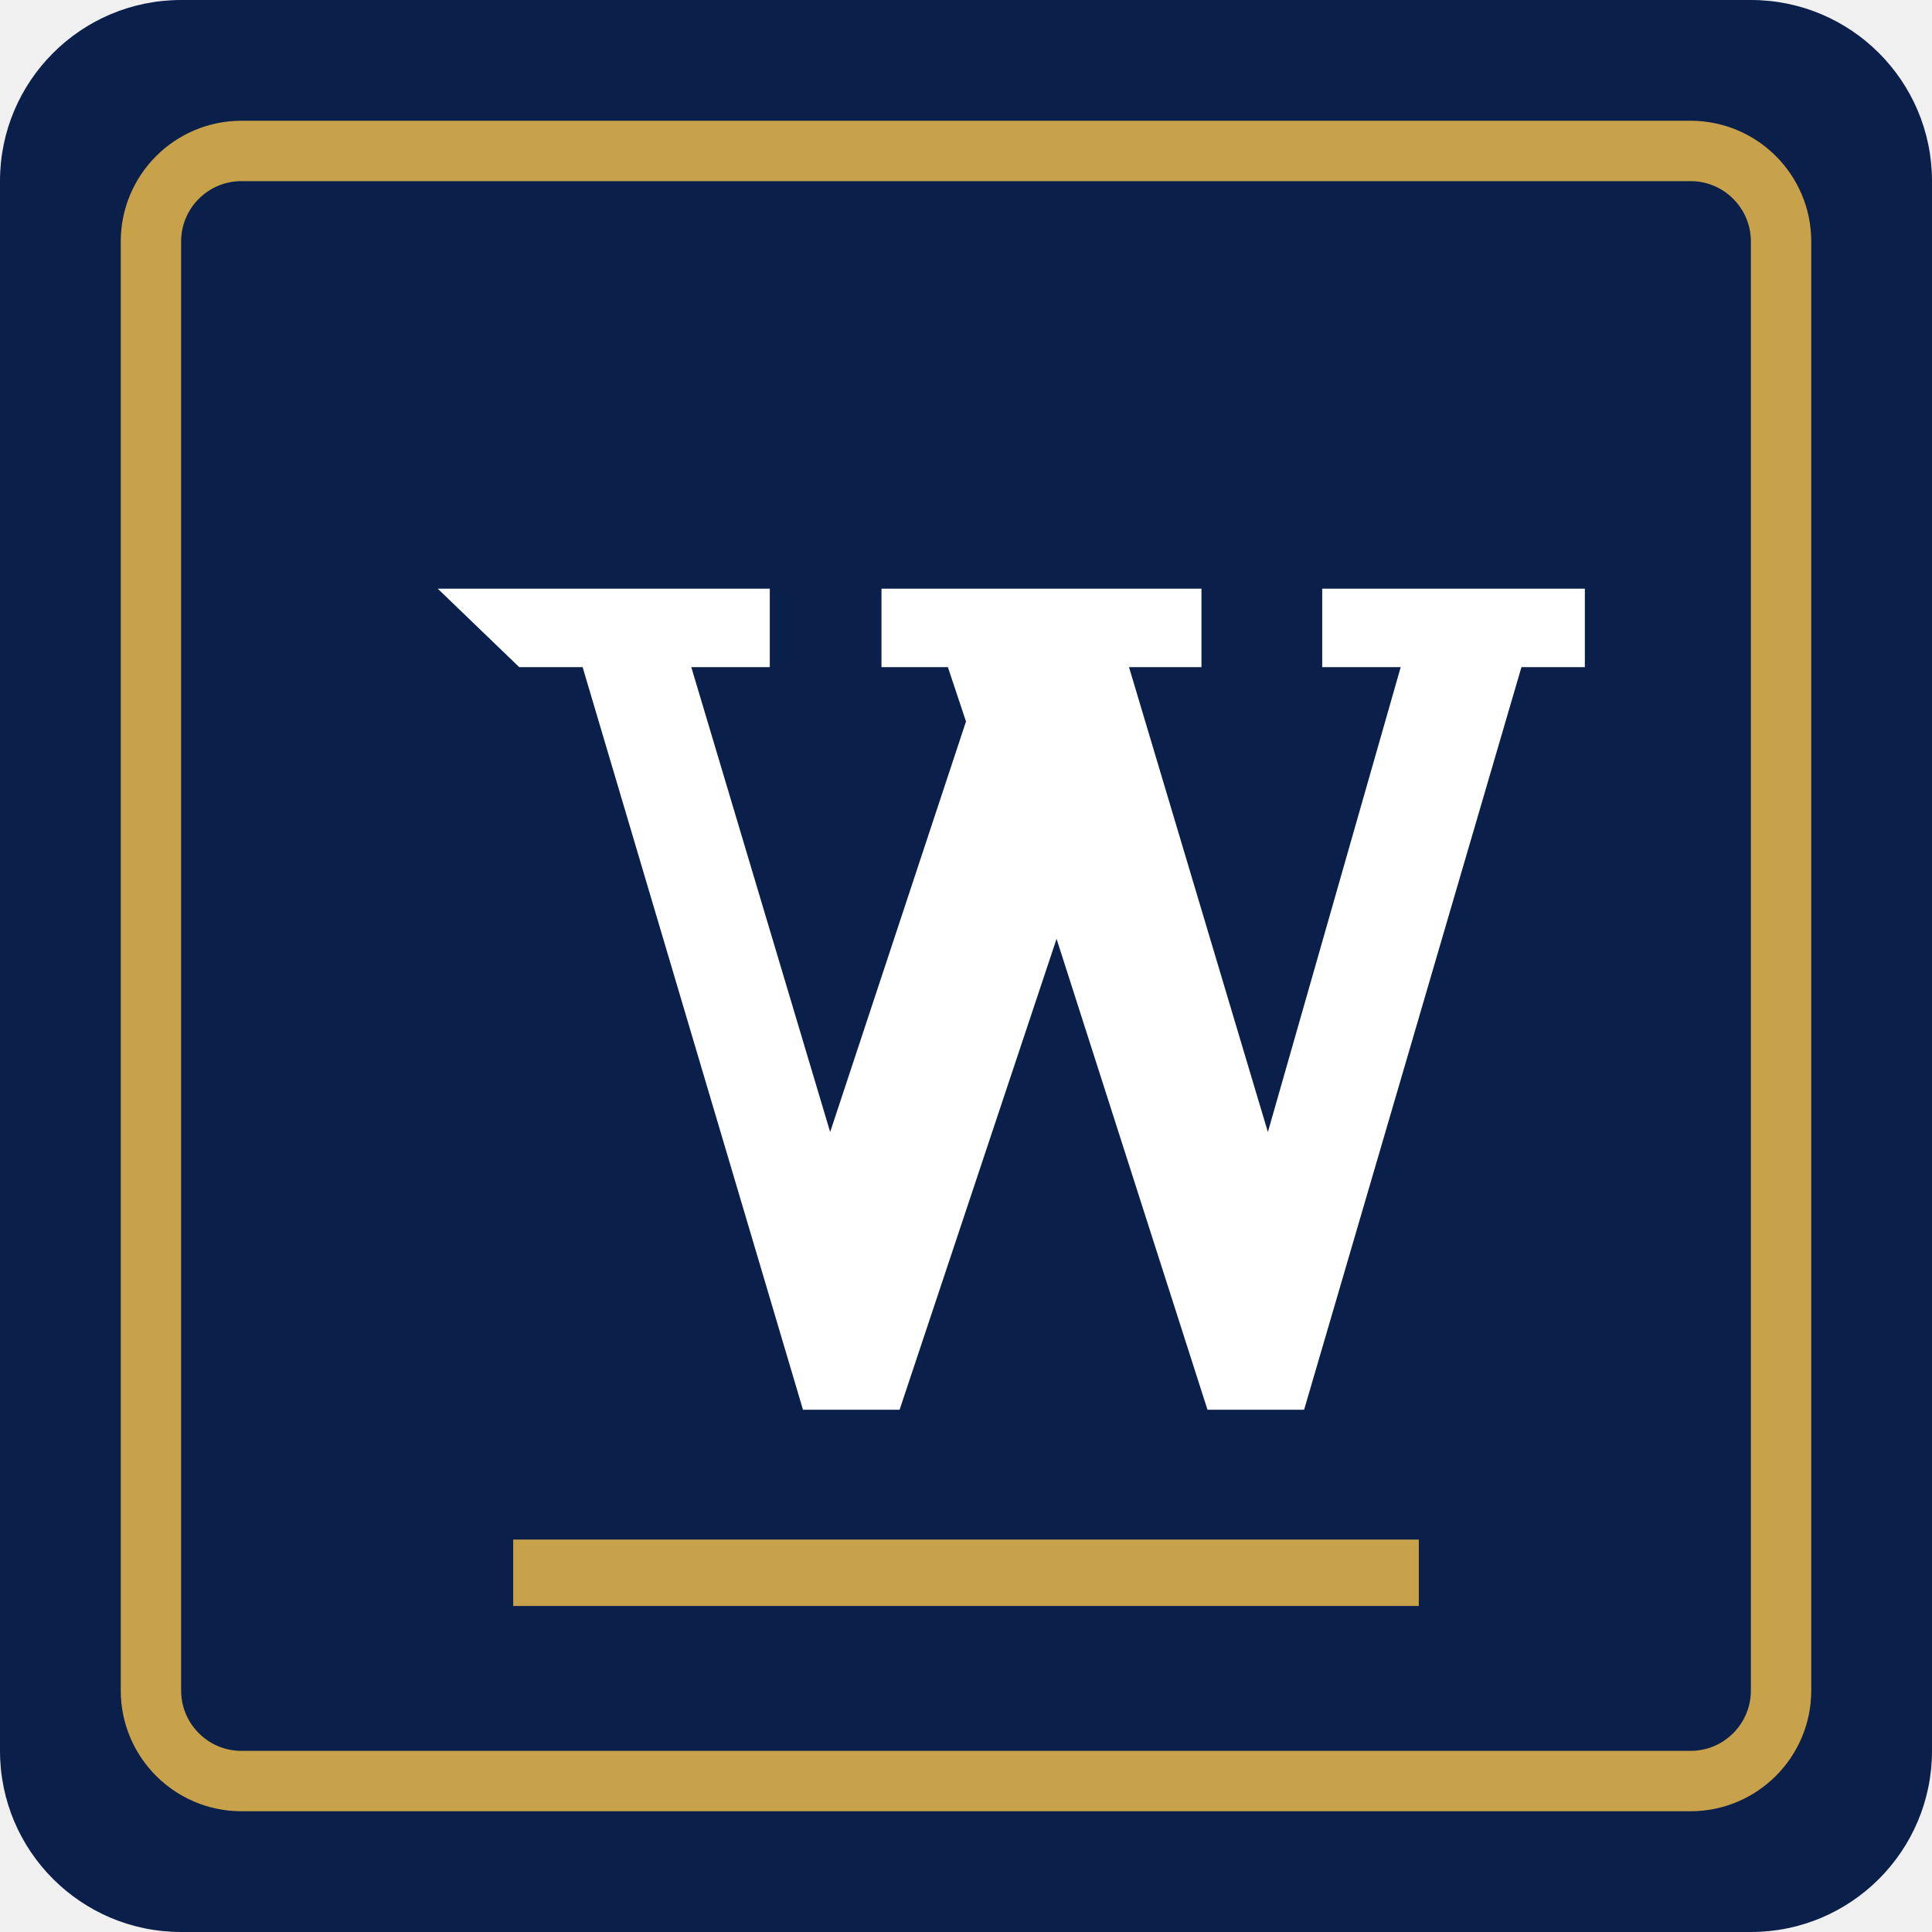
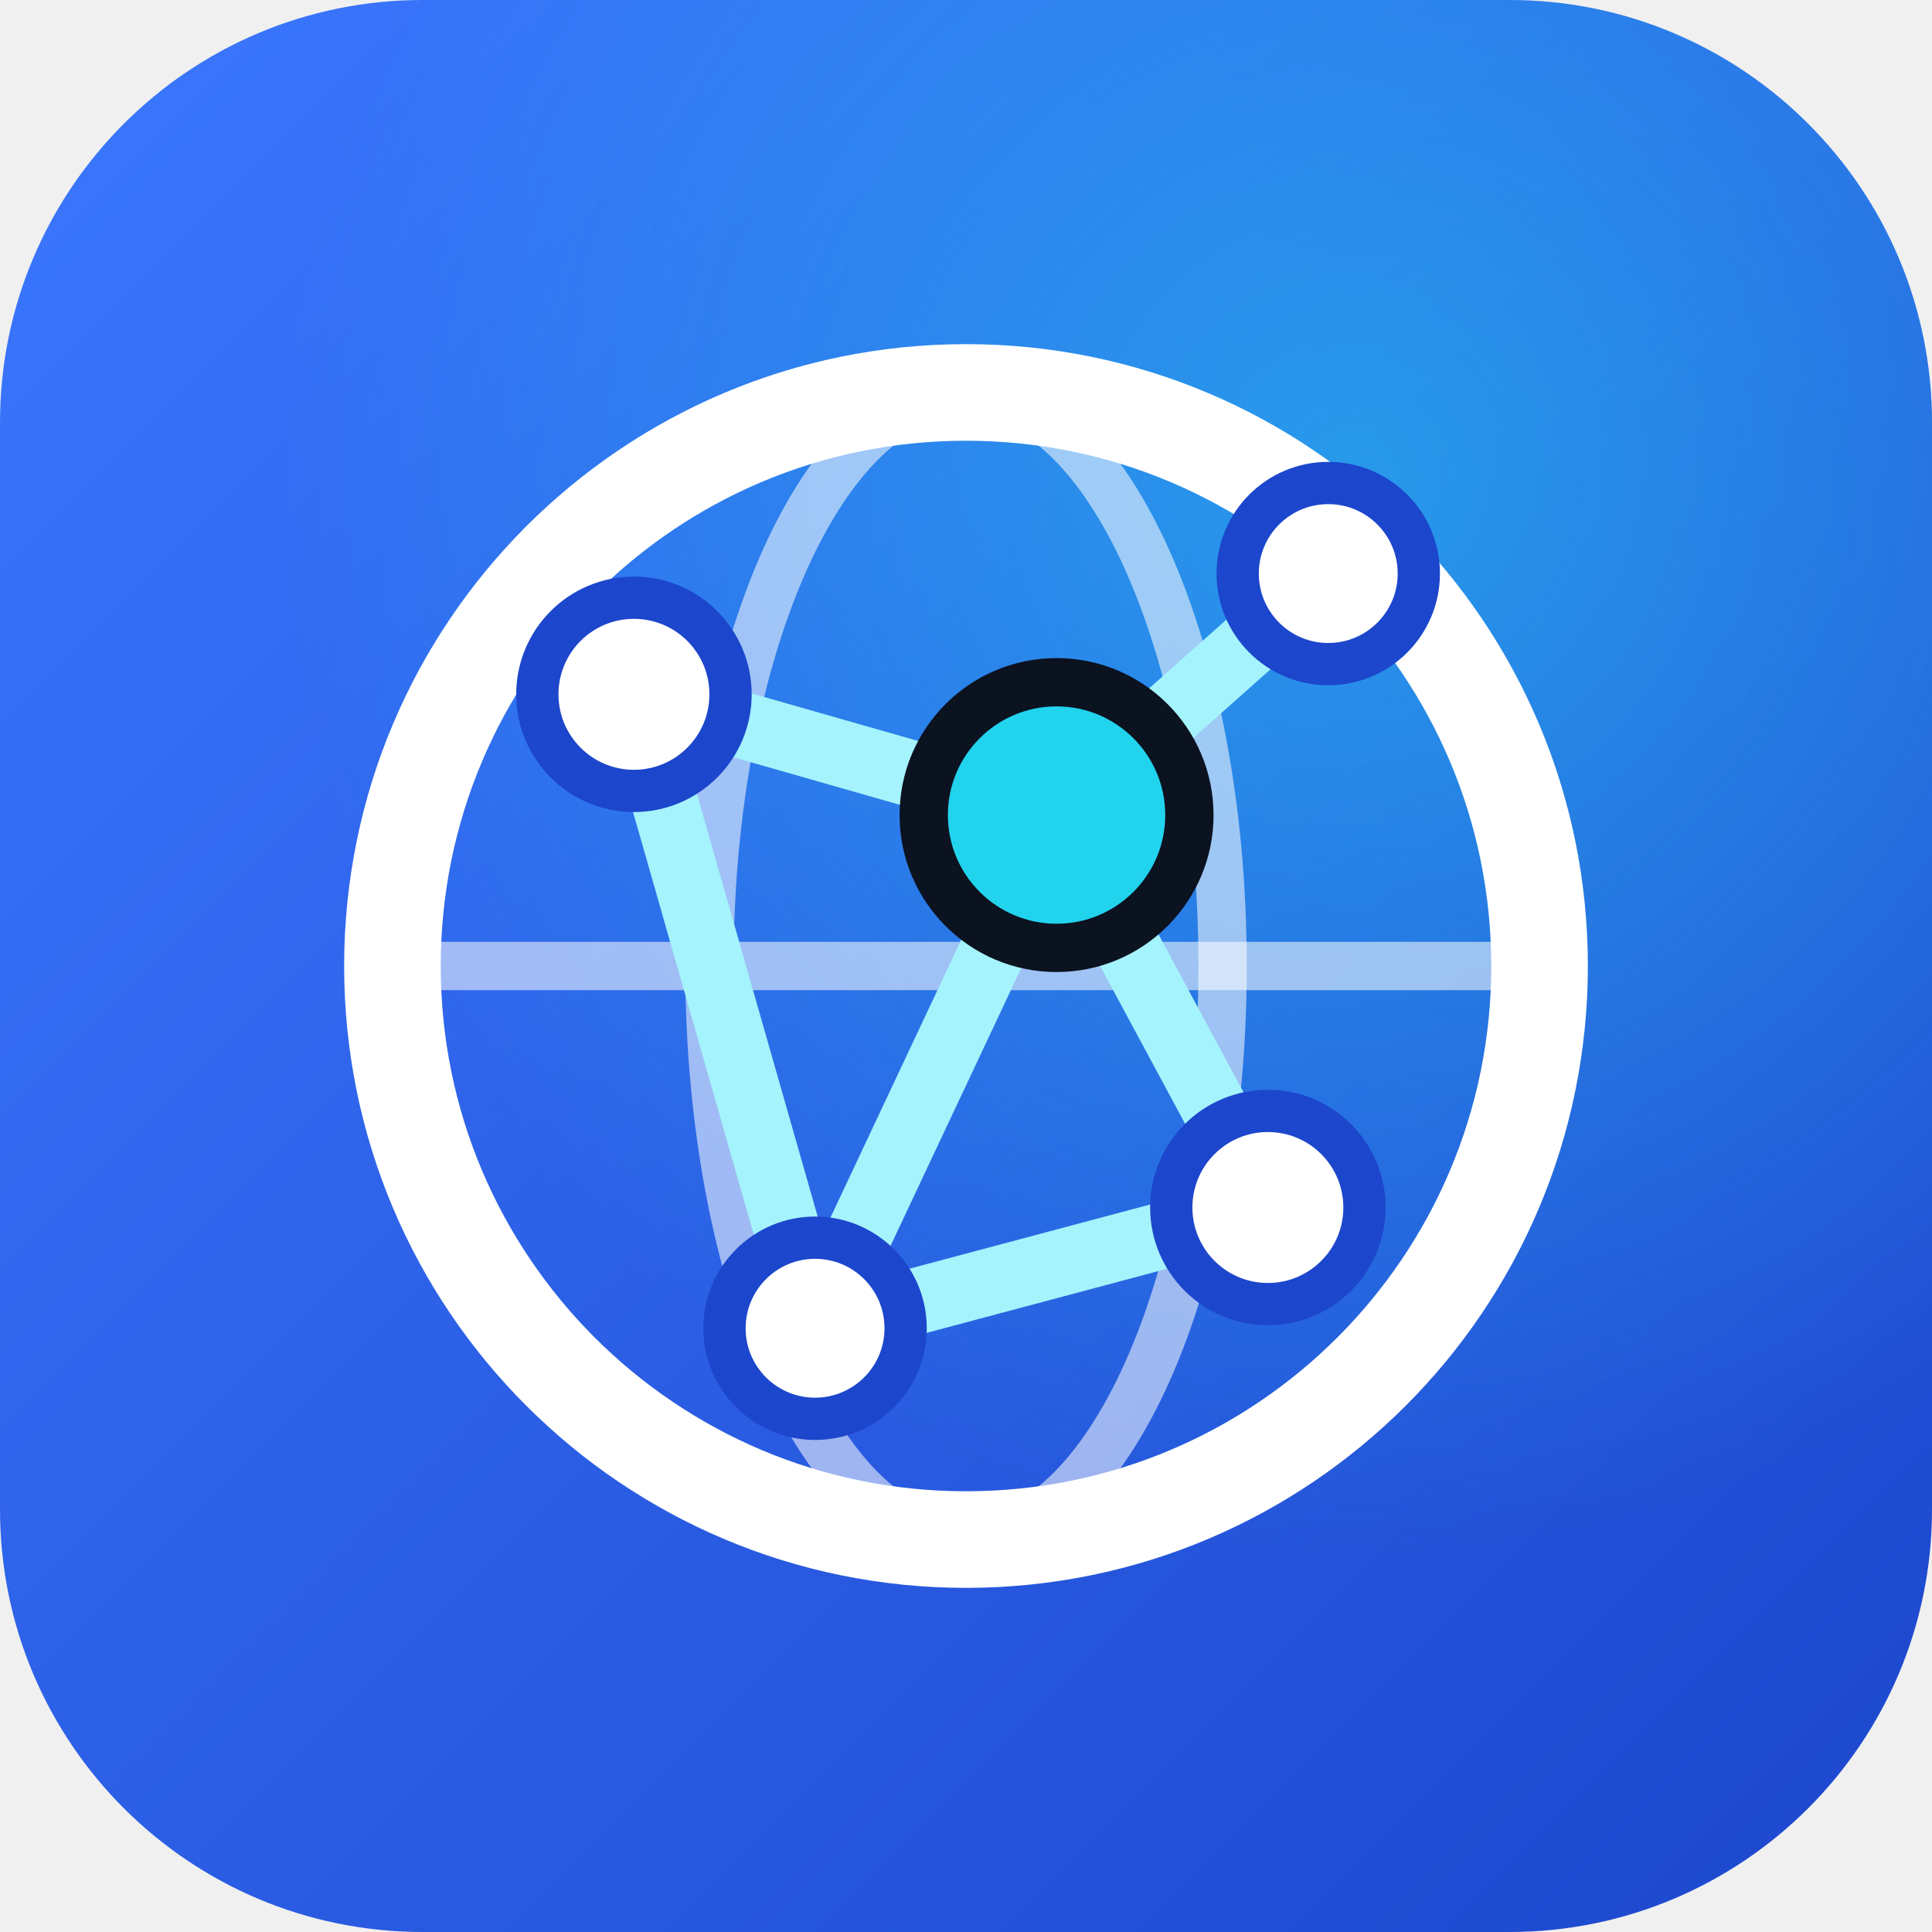
<svg xmlns="http://www.w3.org/2000/svg" viewBox="0 0 64 64">
-   <rect width="64" height="64" rx="6" fill="#0b1f4b" />
-   <rect x="5" y="5" width="54" height="54" rx="3" fill="none" stroke="#c8a24a" stroke-width="2" />
-   <path d="M14.5 19.5h11v2.6h-2.6l4.6 15.4 4.5-13.6-0.6-1.8h-2.2v-2.6h10.6v2.6h-2.4l4.6 15.4 4.4-15.4h-2.6v-2.6h8.7v2.6h-2.1l-7.2 24.6h-3.2l-5-15.6-5.2 15.6h-3.2l-7.3-24.6h-2.1z" fill="#fff" />
-   <rect x="17" y="51" width="30" height="2.2" fill="#c8a24a" />
+   <defs>
+     <linearGradient id="bg" x1="0" y1="0" x2="1" y2="1">
+       <stop offset="0" stop-color="#3b78ff" />
+       <stop offset="1" stop-color="#1c46cc" />
+     </linearGradient>
+     <radialGradient id="gl" cx="0.7" cy="0.25" r="0.55">
+       <stop offset="0" stop-color="#22d3ee" stop-opacity="0.5" />
+       <stop offset="1" stop-color="#22d3ee" stop-opacity="0" />
+     </radialGradient>
+   </defs>
+   <rect width="64" height="64" rx="14" fill="url(#bg)" />
+   <rect width="64" height="64" rx="14" fill="url(#gl)" />
+   <g fill="none" stroke="#fff" stroke-linecap="round">
+     <circle cx="32" cy="32" r="19" stroke-width="3.2" />
+     <ellipse cx="32" cy="32" rx="8.5" ry="19" stroke-width="1.6" opacity="0.55" />
+     <path d="M13.5 32h37" stroke-width="1.6" opacity="0.55" />
+   </g>
+   <g stroke="#a5f3fc" stroke-width="2.2" stroke-linecap="round" stroke-linejoin="round" fill="none">
+     <path d="M21 23 L35 27 L44 19 M35 27 L42 40 L27 44 L21 23 M35 27 L27 44" />
+   </g>
+   <g fill="#fff" stroke="#1c46cc" stroke-width="1.4">
+     <circle cx="21" cy="23" r="3.2" />
+     <circle cx="44" cy="19" r="3" />
+     <circle cx="42" cy="40" r="3.2" />
+     <circle cx="27" cy="44" r="3" />
+   </g>
+   <circle cx="35" cy="27" r="4.4" fill="#22d3ee" stroke="#0b1220" stroke-width="1.6" />
</svg>
